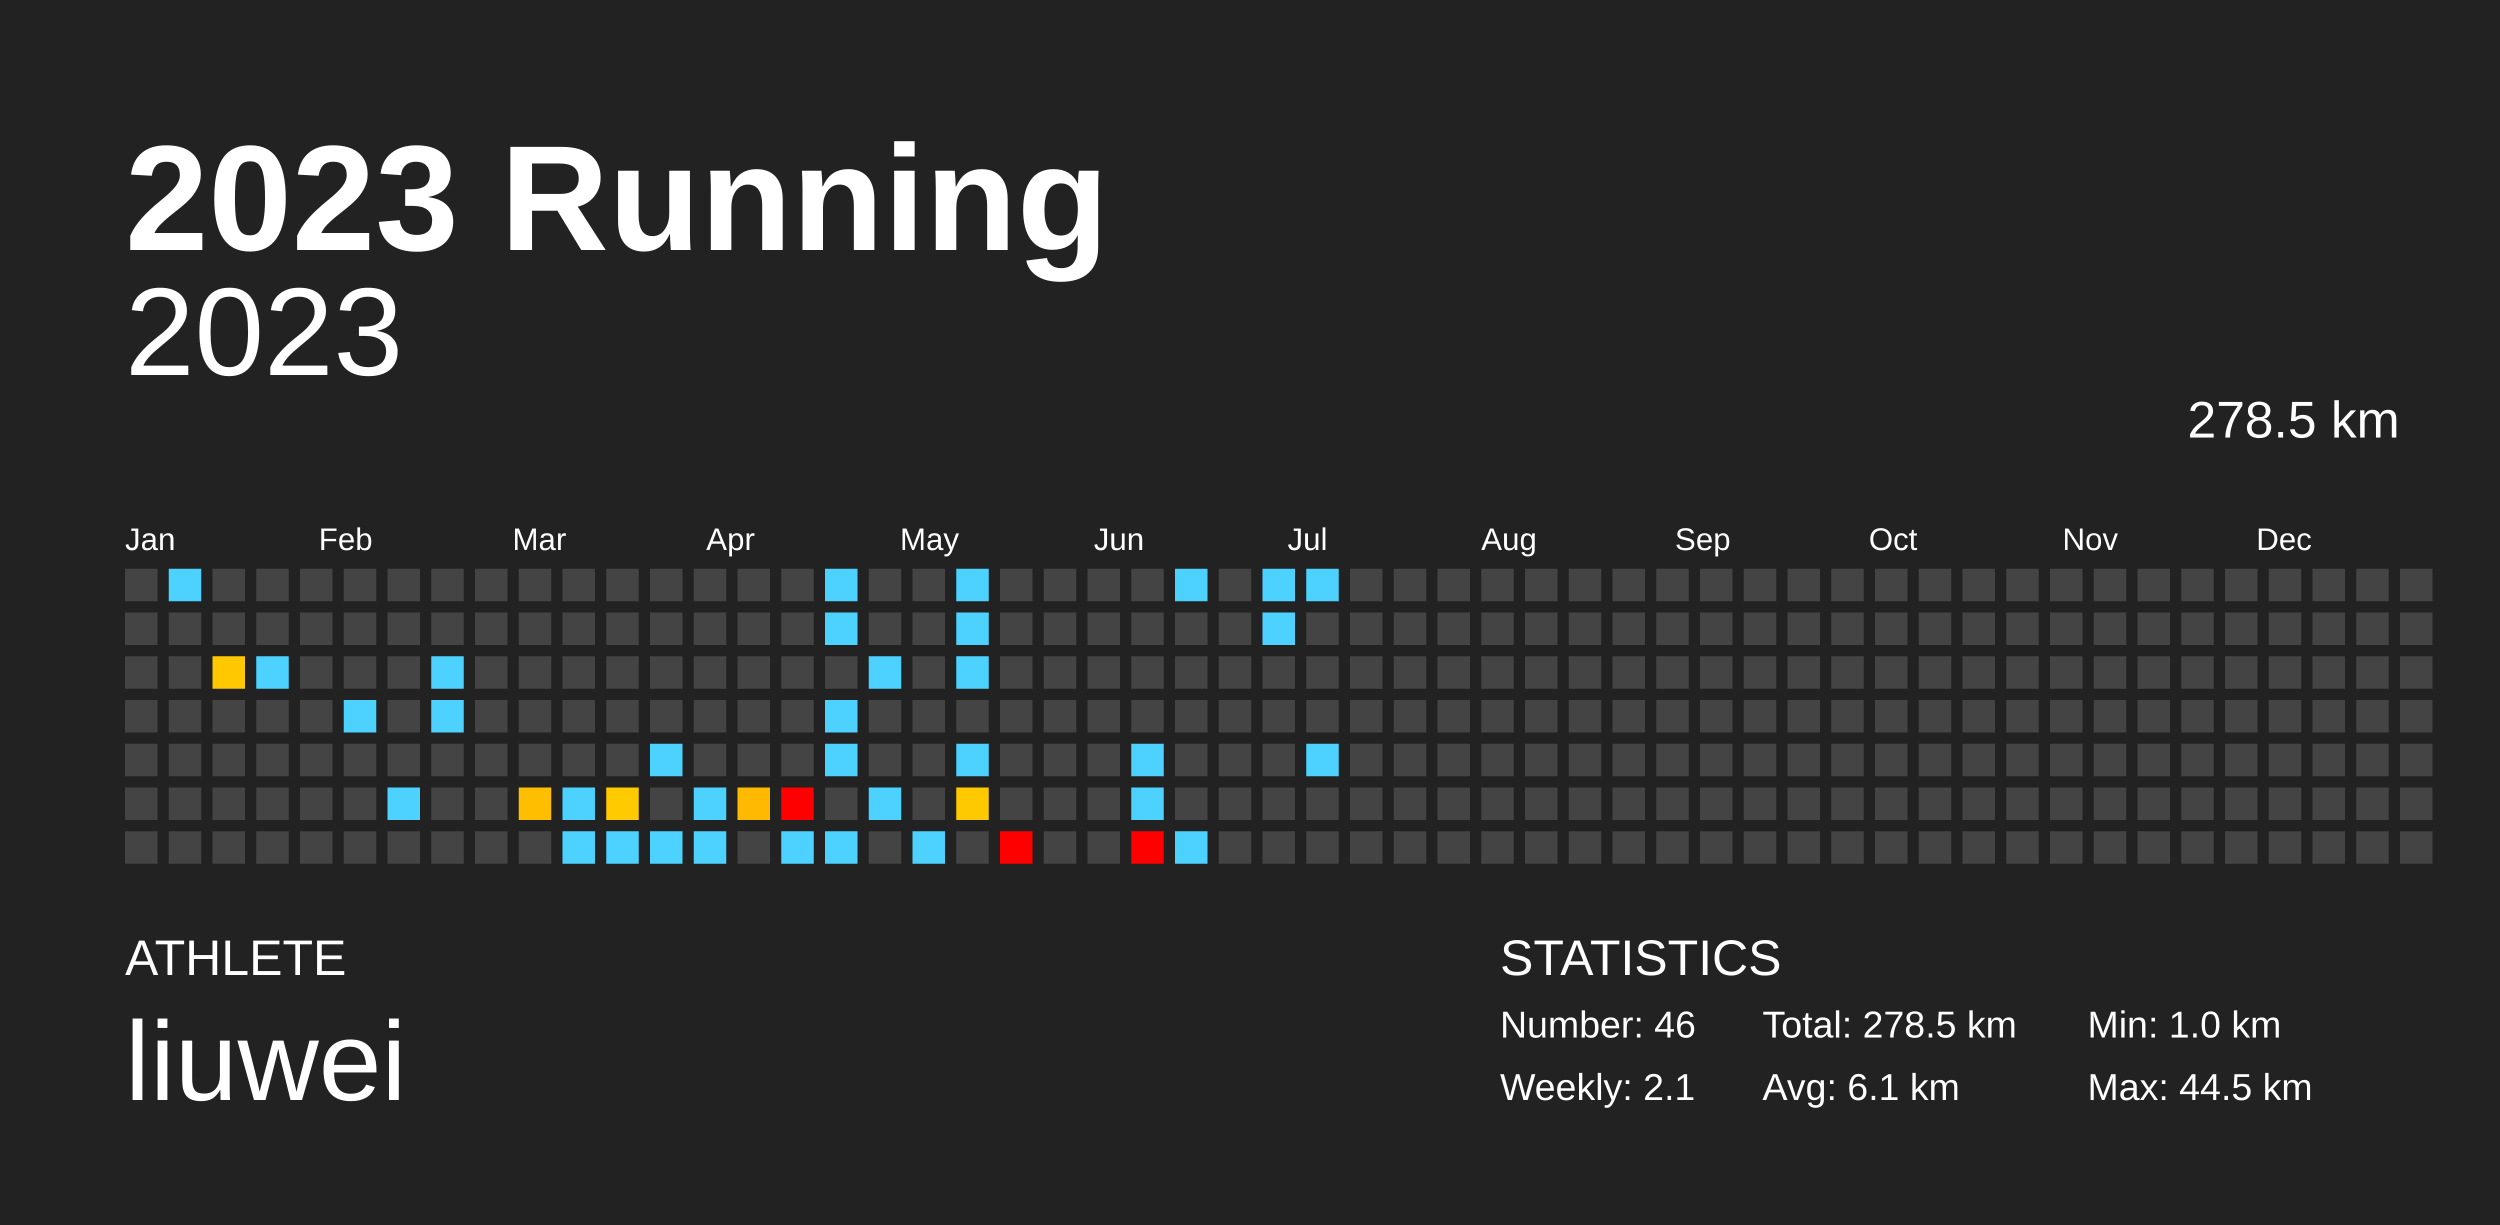
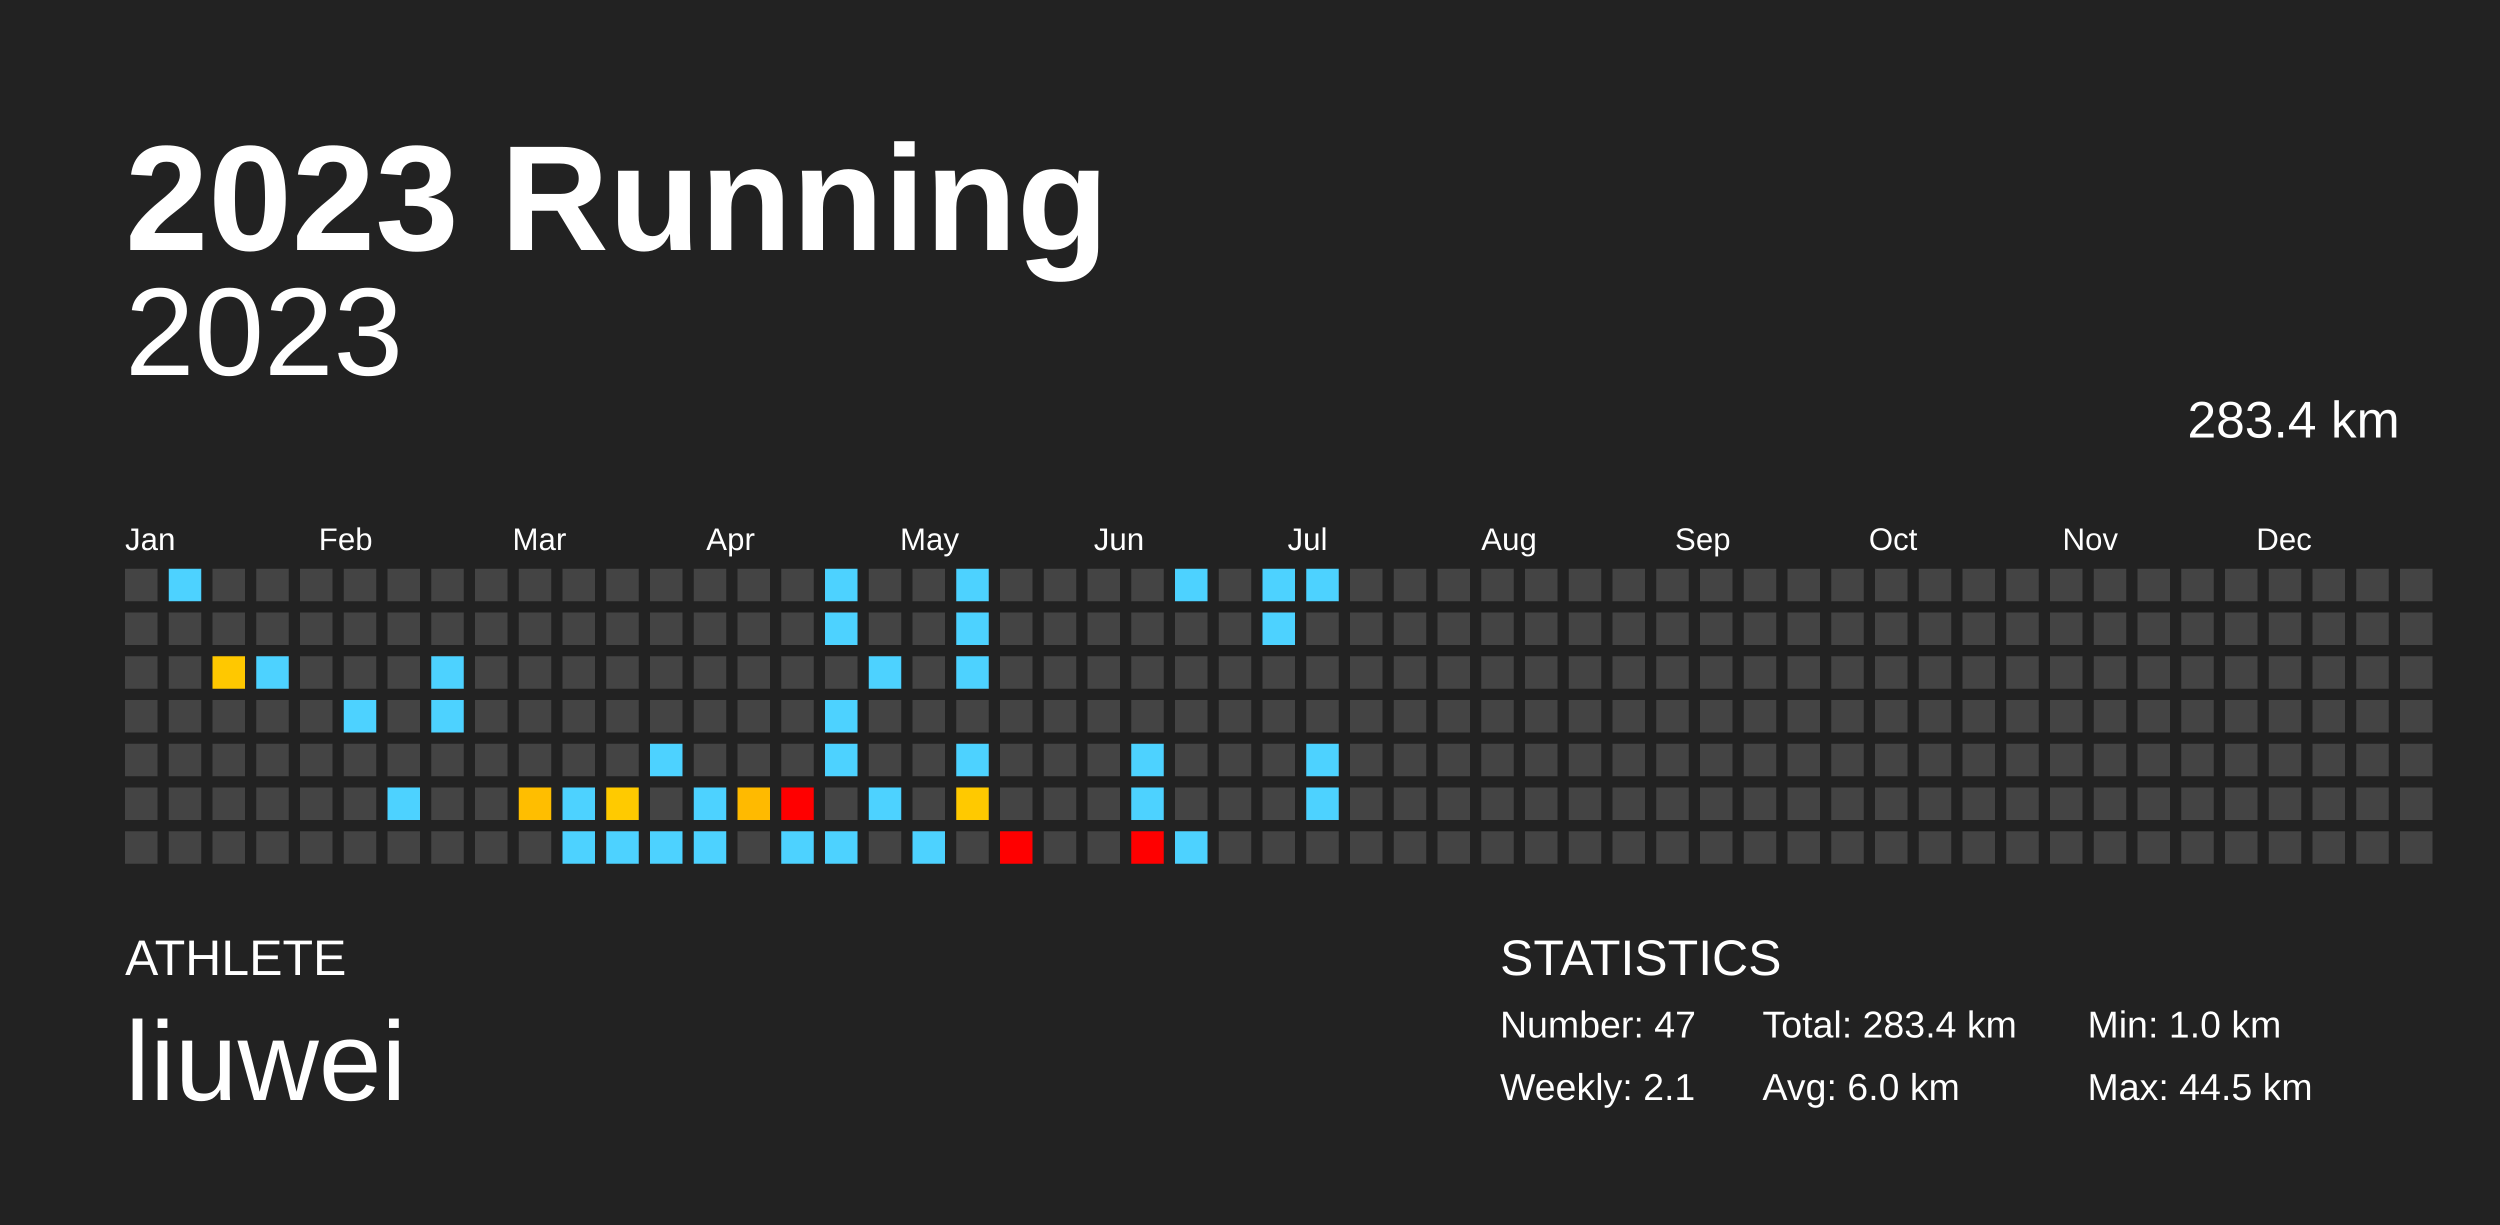
<svg xmlns="http://www.w3.org/2000/svg" baseProfile="full" height="98mm" version="1.1" viewBox="0,0,200,98" width="200mm">
  <defs />
  <rect fill="#222222" height="98" width="200" x="0" y="0" />
  <text fill="#FFFFFF" style="font-size:12px; font-family:Arial; font-weight:bold;" x="10" y="20">2023 Running</text>
  <text fill="#FFFFFF" style="font-size:4px; font-family:Arial" x="10" y="78">ATHLETE</text>
  <text fill="#FFFFFF" style="font-size:9px; font-family:Arial" x="10" y="88">liuwei</text>
  <text fill="#FFFFFF" style="font-size:4px; font-family:Arial" x="120" y="78">STATISTICS</text>
-   <text fill="#FFFFFF" style="font-size:3px; font-family:Arial" x="120" y="83">Number: 46</text>
+   <text fill="#FFFFFF" style="font-size:3px; font-family:Arial" x="120" y="83">Number: 47</text>
  <text fill="#FFFFFF" style="font-size:3px; font-family:Arial" x="120" y="88">Weekly: 2.1</text>
-   <text fill="#FFFFFF" style="font-size:3px; font-family:Arial" x="141" y="83">Total: 278.5 km</text>
-   <text fill="#FFFFFF" style="font-size:3px; font-family:Arial" x="141" y="88">Avg: 6.1 km</text>
+   <text fill="#FFFFFF" style="font-size:3px; font-family:Arial" x="141" y="83">Total: 283.4 km</text>
+   <text fill="#FFFFFF" style="font-size:3px; font-family:Arial" x="141" y="88">Avg: 6.0 km</text>
  <text fill="#FFFFFF" style="font-size:3px; font-family:Arial" x="167" y="83">Min: 1.0 km</text>
  <text fill="#FFFFFF" style="font-size:3px; font-family:Arial" x="167" y="88">Max: 44.5 km</text>
  <text alignment-baseline="hanging" fill="#FFFFFF" style="font-size:10.0px; font-family:Arial;" x="10" y="30">2023</text>
-   <text alignment-baseline="hanging" fill="#FFFFFF" style="font-size:4.125px; font-family:Arial;" x="175" y="35">278.5 km</text>
+   <text alignment-baseline="hanging" fill="#FFFFFF" style="font-size:4.125px; font-family:Arial;" x="175" y="35">283.4 km</text>
  <text fill="#FFFFFF" style="font-size:2.5px; font-family:Arial" x="10.0" y="44">Jan</text>
  <text fill="#FFFFFF" style="font-size:2.5px; font-family:Arial" x="25.5" y="44">Feb</text>
  <text fill="#FFFFFF" style="font-size:2.5px; font-family:Arial" x="41.0" y="44">Mar</text>
  <text fill="#FFFFFF" style="font-size:2.5px; font-family:Arial" x="56.5" y="44">Apr</text>
  <text fill="#FFFFFF" style="font-size:2.5px; font-family:Arial" x="72.0" y="44">May</text>
  <text fill="#FFFFFF" style="font-size:2.5px; font-family:Arial" x="87.5" y="44">Jun</text>
  <text fill="#FFFFFF" style="font-size:2.5px; font-family:Arial" x="103.0" y="44">Jul</text>
  <text fill="#FFFFFF" style="font-size:2.5px; font-family:Arial" x="118.5" y="44">Aug</text>
  <text fill="#FFFFFF" style="font-size:2.5px; font-family:Arial" x="134.0" y="44">Sep</text>
  <text fill="#FFFFFF" style="font-size:2.5px; font-family:Arial" x="149.5" y="44">Oct</text>
  <text fill="#FFFFFF" style="font-size:2.5px; font-family:Arial" x="165.0" y="44">Nov</text>
  <text fill="#FFFFFF" style="font-size:2.5px; font-family:Arial" x="180.5" y="44">Dec</text>
  <rect fill="#444444" height="2.6" width="2.6" x="10.0" y="45.5" />
  <rect fill="#444444" height="2.6" width="2.6" x="10.0" y="49.0" />
  <rect fill="#444444" height="2.6" width="2.6" x="10.0" y="52.5" />
  <rect fill="#444444" height="2.6" width="2.6" x="10.0" y="56.0" />
  <rect fill="#444444" height="2.6" width="2.6" x="10.0" y="59.5" />
  <rect fill="#444444" height="2.6" width="2.6" x="10.0" y="63.0" />
  <rect fill="#444444" height="2.6" width="2.6" x="10.0" y="66.5" />
  <rect fill="#4dd2ff" height="2.6" width="2.6" x="13.5" y="45.5" />
  <rect fill="#444444" height="2.6" width="2.6" x="13.5" y="49.0" />
  <rect fill="#444444" height="2.6" width="2.6" x="13.5" y="52.5" />
  <rect fill="#444444" height="2.6" width="2.6" x="13.5" y="56.0" />
  <rect fill="#444444" height="2.6" width="2.6" x="13.5" y="59.5" />
  <rect fill="#444444" height="2.6" width="2.6" x="13.5" y="63.0" />
  <rect fill="#444444" height="2.6" width="2.6" x="13.5" y="66.5" />
  <rect fill="#444444" height="2.6" width="2.6" x="17.0" y="45.5" />
  <rect fill="#444444" height="2.6" width="2.6" x="17.0" y="49.0" />
  <rect fill="#ffc800" height="2.6" width="2.6" x="17.0" y="52.5" />
  <rect fill="#444444" height="2.6" width="2.6" x="17.0" y="56.0" />
  <rect fill="#444444" height="2.6" width="2.6" x="17.0" y="59.5" />
  <rect fill="#444444" height="2.6" width="2.6" x="17.0" y="63.0" />
  <rect fill="#444444" height="2.6" width="2.6" x="17.0" y="66.5" />
  <rect fill="#444444" height="2.6" width="2.6" x="20.5" y="45.5" />
  <rect fill="#444444" height="2.6" width="2.6" x="20.5" y="49.0" />
  <rect fill="#4dd2ff" height="2.6" width="2.6" x="20.5" y="52.5" />
  <rect fill="#444444" height="2.6" width="2.6" x="20.5" y="56.0" />
  <rect fill="#444444" height="2.6" width="2.6" x="20.5" y="59.5" />
  <rect fill="#444444" height="2.6" width="2.6" x="20.5" y="63.0" />
  <rect fill="#444444" height="2.6" width="2.6" x="20.5" y="66.5" />
  <rect fill="#444444" height="2.6" width="2.6" x="24.0" y="45.5" />
  <rect fill="#444444" height="2.6" width="2.6" x="24.0" y="49.0" />
  <rect fill="#444444" height="2.6" width="2.6" x="24.0" y="52.5" />
  <rect fill="#444444" height="2.6" width="2.6" x="24.0" y="56.0" />
  <rect fill="#444444" height="2.6" width="2.6" x="24.0" y="59.5" />
  <rect fill="#444444" height="2.6" width="2.6" x="24.0" y="63.0" />
  <rect fill="#444444" height="2.6" width="2.6" x="24.0" y="66.5" />
  <rect fill="#444444" height="2.6" width="2.6" x="27.5" y="45.5" />
  <rect fill="#444444" height="2.6" width="2.6" x="27.5" y="49.0" />
  <rect fill="#444444" height="2.6" width="2.6" x="27.5" y="52.5" />
  <rect fill="#4dd2ff" height="2.6" width="2.6" x="27.5" y="56.0" />
  <rect fill="#444444" height="2.6" width="2.6" x="27.5" y="59.5" />
  <rect fill="#444444" height="2.6" width="2.6" x="27.5" y="63.0" />
  <rect fill="#444444" height="2.6" width="2.6" x="27.5" y="66.5" />
  <rect fill="#444444" height="2.6" width="2.6" x="31.0" y="45.5" />
  <rect fill="#444444" height="2.6" width="2.6" x="31.0" y="49.0" />
  <rect fill="#444444" height="2.6" width="2.6" x="31.0" y="52.5" />
  <rect fill="#444444" height="2.6" width="2.6" x="31.0" y="56.0" />
  <rect fill="#444444" height="2.6" width="2.6" x="31.0" y="59.5" />
  <rect fill="#4dd2ff" height="2.6" width="2.6" x="31.0" y="63.0" />
  <rect fill="#444444" height="2.6" width="2.6" x="31.0" y="66.5" />
  <rect fill="#444444" height="2.6" width="2.6" x="34.5" y="45.5" />
  <rect fill="#444444" height="2.6" width="2.6" x="34.5" y="49.0" />
  <rect fill="#4dd2ff" height="2.6" width="2.6" x="34.5" y="52.5" />
  <rect fill="#4dd2ff" height="2.6" width="2.6" x="34.5" y="56.0" />
  <rect fill="#444444" height="2.6" width="2.6" x="34.5" y="59.5" />
  <rect fill="#444444" height="2.6" width="2.6" x="34.5" y="63.0" />
  <rect fill="#444444" height="2.6" width="2.6" x="34.5" y="66.5" />
  <rect fill="#444444" height="2.6" width="2.6" x="38.0" y="45.5" />
  <rect fill="#444444" height="2.6" width="2.6" x="38.0" y="49.0" />
  <rect fill="#444444" height="2.6" width="2.6" x="38.0" y="52.5" />
  <rect fill="#444444" height="2.6" width="2.6" x="38.0" y="56.0" />
  <rect fill="#444444" height="2.6" width="2.6" x="38.0" y="59.5" />
  <rect fill="#444444" height="2.6" width="2.6" x="38.0" y="63.0" />
  <rect fill="#444444" height="2.6" width="2.6" x="38.0" y="66.5" />
  <rect fill="#444444" height="2.6" width="2.6" x="41.5" y="45.5" />
  <rect fill="#444444" height="2.6" width="2.6" x="41.5" y="49.0" />
  <rect fill="#444444" height="2.6" width="2.6" x="41.5" y="52.5" />
  <rect fill="#444444" height="2.6" width="2.6" x="41.5" y="56.0" />
  <rect fill="#444444" height="2.6" width="2.6" x="41.5" y="59.5" />
  <rect fill="#ffbe00" height="2.6" width="2.6" x="41.5" y="63.0" />
  <rect fill="#444444" height="2.6" width="2.6" x="41.5" y="66.5" />
  <rect fill="#444444" height="2.6" width="2.6" x="45.0" y="45.5" />
  <rect fill="#444444" height="2.6" width="2.6" x="45.0" y="49.0" />
  <rect fill="#444444" height="2.6" width="2.6" x="45.0" y="52.5" />
  <rect fill="#444444" height="2.6" width="2.6" x="45.0" y="56.0" />
  <rect fill="#444444" height="2.6" width="2.6" x="45.0" y="59.5" />
  <rect fill="#4dd2ff" height="2.6" width="2.6" x="45.0" y="63.0" />
  <rect fill="#4dd2ff" height="2.6" width="2.6" x="45.0" y="66.5" />
  <rect fill="#444444" height="2.6" width="2.6" x="48.5" y="45.5" />
  <rect fill="#444444" height="2.6" width="2.6" x="48.5" y="49.0" />
  <rect fill="#444444" height="2.6" width="2.6" x="48.5" y="52.5" />
  <rect fill="#444444" height="2.6" width="2.6" x="48.5" y="56.0" />
  <rect fill="#444444" height="2.6" width="2.6" x="48.5" y="59.5" />
  <rect fill="#ffca00" height="2.6" width="2.6" x="48.5" y="63.0" />
  <rect fill="#4dd2ff" height="2.6" width="2.6" x="48.5" y="66.5" />
  <rect fill="#444444" height="2.6" width="2.6" x="52.0" y="45.5" />
  <rect fill="#444444" height="2.6" width="2.6" x="52.0" y="49.0" />
  <rect fill="#444444" height="2.6" width="2.6" x="52.0" y="52.5" />
  <rect fill="#444444" height="2.6" width="2.6" x="52.0" y="56.0" />
  <rect fill="#4dd2ff" height="2.6" width="2.6" x="52.0" y="59.5" />
  <rect fill="#444444" height="2.6" width="2.6" x="52.0" y="63.0" />
  <rect fill="#4dd2ff" height="2.6" width="2.6" x="52.0" y="66.5" />
  <rect fill="#444444" height="2.6" width="2.6" x="55.5" y="45.5" />
  <rect fill="#444444" height="2.6" width="2.6" x="55.5" y="49.0" />
  <rect fill="#444444" height="2.6" width="2.6" x="55.5" y="52.5" />
  <rect fill="#444444" height="2.6" width="2.6" x="55.5" y="56.0" />
  <rect fill="#444444" height="2.6" width="2.6" x="55.5" y="59.5" />
  <rect fill="#4dd2ff" height="2.6" width="2.6" x="55.5" y="63.0" />
  <rect fill="#4dd2ff" height="2.6" width="2.6" x="55.5" y="66.5" />
  <rect fill="#444444" height="2.6" width="2.6" x="59.0" y="45.5" />
  <rect fill="#444444" height="2.6" width="2.6" x="59.0" y="49.0" />
  <rect fill="#444444" height="2.6" width="2.6" x="59.0" y="52.5" />
  <rect fill="#444444" height="2.6" width="2.6" x="59.0" y="56.0" />
  <rect fill="#444444" height="2.6" width="2.6" x="59.0" y="59.5" />
  <rect fill="#ffba00" height="2.6" width="2.6" x="59.0" y="63.0" />
  <rect fill="#444444" height="2.6" width="2.6" x="59.0" y="66.5" />
  <rect fill="#444444" height="2.6" width="2.6" x="62.5" y="45.5" />
  <rect fill="#444444" height="2.6" width="2.6" x="62.5" y="49.0" />
  <rect fill="#444444" height="2.6" width="2.6" x="62.5" y="52.5" />
  <rect fill="#444444" height="2.6" width="2.6" x="62.5" y="56.0" />
  <rect fill="#444444" height="2.6" width="2.6" x="62.5" y="59.5" />
  <rect fill="red" height="2.6" width="2.6" x="62.5" y="63.0" />
  <rect fill="#4dd2ff" height="2.6" width="2.6" x="62.5" y="66.5" />
  <rect fill="#4dd2ff" height="2.6" width="2.6" x="66.0" y="45.5" />
  <rect fill="#4dd2ff" height="2.6" width="2.6" x="66.0" y="49.0" />
  <rect fill="#444444" height="2.6" width="2.6" x="66.0" y="52.5" />
  <rect fill="#4dd2ff" height="2.6" width="2.6" x="66.0" y="56.0" />
  <rect fill="#4dd2ff" height="2.6" width="2.6" x="66.0" y="59.5" />
  <rect fill="#444444" height="2.6" width="2.6" x="66.0" y="63.0" />
  <rect fill="#4dd2ff" height="2.6" width="2.6" x="66.0" y="66.5" />
  <rect fill="#444444" height="2.6" width="2.6" x="69.5" y="45.5" />
  <rect fill="#444444" height="2.6" width="2.6" x="69.5" y="49.0" />
  <rect fill="#4dd2ff" height="2.6" width="2.6" x="69.5" y="52.5" />
  <rect fill="#444444" height="2.6" width="2.6" x="69.5" y="56.0" />
  <rect fill="#444444" height="2.6" width="2.6" x="69.5" y="59.5" />
  <rect fill="#4dd2ff" height="2.6" width="2.6" x="69.5" y="63.0" />
  <rect fill="#444444" height="2.6" width="2.6" x="69.5" y="66.5" />
  <rect fill="#444444" height="2.6" width="2.6" x="73.0" y="45.5" />
  <rect fill="#444444" height="2.6" width="2.6" x="73.0" y="49.0" />
  <rect fill="#444444" height="2.6" width="2.6" x="73.0" y="52.5" />
  <rect fill="#444444" height="2.6" width="2.6" x="73.0" y="56.0" />
  <rect fill="#444444" height="2.6" width="2.6" x="73.0" y="59.5" />
  <rect fill="#444444" height="2.6" width="2.6" x="73.0" y="63.0" />
  <rect fill="#4dd2ff" height="2.6" width="2.6" x="73.0" y="66.5" />
  <rect fill="#4dd2ff" height="2.6" width="2.6" x="76.5" y="45.5" />
  <rect fill="#4dd2ff" height="2.6" width="2.6" x="76.5" y="49.0" />
  <rect fill="#4dd2ff" height="2.6" width="2.6" x="76.5" y="52.5" />
  <rect fill="#444444" height="2.6" width="2.6" x="76.5" y="56.0" />
  <rect fill="#4dd2ff" height="2.6" width="2.6" x="76.5" y="59.5" />
  <rect fill="#ffc900" height="2.6" width="2.6" x="76.5" y="63.0" />
  <rect fill="#444444" height="2.6" width="2.6" x="76.5" y="66.5" />
  <rect fill="#444444" height="2.6" width="2.6" x="80.0" y="45.5" />
  <rect fill="#444444" height="2.6" width="2.6" x="80.0" y="49.0" />
  <rect fill="#444444" height="2.6" width="2.6" x="80.0" y="52.5" />
  <rect fill="#444444" height="2.6" width="2.6" x="80.0" y="56.0" />
  <rect fill="#444444" height="2.6" width="2.6" x="80.0" y="59.5" />
  <rect fill="#444444" height="2.6" width="2.6" x="80.0" y="63.0" />
  <rect fill="red" height="2.6" width="2.6" x="80.0" y="66.5" />
  <rect fill="#444444" height="2.6" width="2.6" x="83.5" y="45.5" />
  <rect fill="#444444" height="2.6" width="2.6" x="83.5" y="49.0" />
  <rect fill="#444444" height="2.6" width="2.6" x="83.5" y="52.5" />
  <rect fill="#444444" height="2.6" width="2.6" x="83.5" y="56.0" />
  <rect fill="#444444" height="2.6" width="2.6" x="83.5" y="59.5" />
  <rect fill="#444444" height="2.6" width="2.6" x="83.5" y="63.0" />
  <rect fill="#444444" height="2.6" width="2.6" x="83.5" y="66.5" />
  <rect fill="#444444" height="2.6" width="2.6" x="87.0" y="45.5" />
  <rect fill="#444444" height="2.6" width="2.6" x="87.0" y="49.0" />
  <rect fill="#444444" height="2.6" width="2.6" x="87.0" y="52.5" />
  <rect fill="#444444" height="2.6" width="2.6" x="87.0" y="56.0" />
  <rect fill="#444444" height="2.6" width="2.6" x="87.0" y="59.5" />
  <rect fill="#444444" height="2.6" width="2.6" x="87.0" y="63.0" />
  <rect fill="#444444" height="2.6" width="2.6" x="87.0" y="66.5" />
  <rect fill="#444444" height="2.6" width="2.6" x="90.5" y="45.5" />
  <rect fill="#444444" height="2.6" width="2.6" x="90.5" y="49.0" />
  <rect fill="#444444" height="2.6" width="2.6" x="90.5" y="52.5" />
  <rect fill="#444444" height="2.6" width="2.6" x="90.5" y="56.0" />
  <rect fill="#4dd2ff" height="2.6" width="2.6" x="90.5" y="59.5" />
  <rect fill="#4dd2ff" height="2.6" width="2.6" x="90.5" y="63.0" />
  <rect fill="red" height="2.6" width="2.6" x="90.5" y="66.5" />
  <rect fill="#4dd2ff" height="2.6" width="2.6" x="94.0" y="45.5" />
  <rect fill="#444444" height="2.6" width="2.6" x="94.0" y="49.0" />
  <rect fill="#444444" height="2.6" width="2.6" x="94.0" y="52.5" />
  <rect fill="#444444" height="2.6" width="2.6" x="94.0" y="56.0" />
  <rect fill="#444444" height="2.6" width="2.6" x="94.0" y="59.5" />
  <rect fill="#444444" height="2.6" width="2.6" x="94.0" y="63.0" />
  <rect fill="#4dd2ff" height="2.6" width="2.6" x="94.0" y="66.5" />
  <rect fill="#444444" height="2.6" width="2.6" x="97.5" y="45.5" />
  <rect fill="#444444" height="2.6" width="2.6" x="97.5" y="49.0" />
  <rect fill="#444444" height="2.6" width="2.6" x="97.5" y="52.5" />
  <rect fill="#444444" height="2.6" width="2.6" x="97.5" y="56.0" />
  <rect fill="#444444" height="2.6" width="2.6" x="97.5" y="59.5" />
  <rect fill="#444444" height="2.6" width="2.6" x="97.5" y="63.0" />
  <rect fill="#444444" height="2.6" width="2.6" x="97.5" y="66.5" />
  <rect fill="#4dd2ff" height="2.6" width="2.6" x="101.0" y="45.5" />
  <rect fill="#4dd2ff" height="2.6" width="2.6" x="101.0" y="49.0" />
  <rect fill="#444444" height="2.6" width="2.6" x="101.0" y="52.5" />
  <rect fill="#444444" height="2.6" width="2.6" x="101.0" y="56.0" />
  <rect fill="#444444" height="2.6" width="2.6" x="101.0" y="59.5" />
  <rect fill="#444444" height="2.6" width="2.6" x="101.0" y="63.0" />
  <rect fill="#444444" height="2.6" width="2.6" x="101.0" y="66.5" />
  <rect fill="#4dd2ff" height="2.6" width="2.6" x="104.5" y="45.5" />
  <rect fill="#444444" height="2.6" width="2.6" x="104.5" y="49.0" />
  <rect fill="#444444" height="2.6" width="2.6" x="104.5" y="52.5" />
  <rect fill="#444444" height="2.6" width="2.6" x="104.5" y="56.0" />
  <rect fill="#4dd2ff" height="2.6" width="2.6" x="104.5" y="59.5" />
-   <rect fill="#444444" height="2.6" width="2.6" x="104.5" y="63.0" />
+   <rect fill="#4dd2ff" height="2.6" width="2.6" x="104.5" y="63.0" />
  <rect fill="#444444" height="2.6" width="2.6" x="104.5" y="66.5" />
  <rect fill="#444444" height="2.6" width="2.6" x="108.0" y="45.5" />
  <rect fill="#444444" height="2.6" width="2.6" x="108.0" y="49.0" />
  <rect fill="#444444" height="2.6" width="2.6" x="108.0" y="52.5" />
  <rect fill="#444444" height="2.6" width="2.6" x="108.0" y="56.0" />
  <rect fill="#444444" height="2.6" width="2.6" x="108.0" y="59.5" />
  <rect fill="#444444" height="2.6" width="2.6" x="108.0" y="63.0" />
  <rect fill="#444444" height="2.6" width="2.6" x="108.0" y="66.5" />
  <rect fill="#444444" height="2.6" width="2.6" x="111.5" y="45.5" />
  <rect fill="#444444" height="2.6" width="2.6" x="111.5" y="49.0" />
  <rect fill="#444444" height="2.6" width="2.6" x="111.5" y="52.5" />
  <rect fill="#444444" height="2.6" width="2.6" x="111.5" y="56.0" />
  <rect fill="#444444" height="2.6" width="2.6" x="111.5" y="59.5" />
  <rect fill="#444444" height="2.6" width="2.6" x="111.5" y="63.0" />
  <rect fill="#444444" height="2.6" width="2.6" x="111.5" y="66.5" />
  <rect fill="#444444" height="2.6" width="2.6" x="115.0" y="45.5" />
  <rect fill="#444444" height="2.6" width="2.6" x="115.0" y="49.0" />
  <rect fill="#444444" height="2.6" width="2.6" x="115.0" y="52.5" />
  <rect fill="#444444" height="2.6" width="2.6" x="115.0" y="56.0" />
  <rect fill="#444444" height="2.6" width="2.6" x="115.0" y="59.5" />
  <rect fill="#444444" height="2.6" width="2.6" x="115.0" y="63.0" />
  <rect fill="#444444" height="2.6" width="2.6" x="115.0" y="66.5" />
  <rect fill="#444444" height="2.6" width="2.6" x="118.5" y="45.5" />
  <rect fill="#444444" height="2.6" width="2.6" x="118.5" y="49.0" />
  <rect fill="#444444" height="2.6" width="2.6" x="118.5" y="52.5" />
  <rect fill="#444444" height="2.6" width="2.6" x="118.5" y="56.0" />
  <rect fill="#444444" height="2.6" width="2.6" x="118.5" y="59.5" />
  <rect fill="#444444" height="2.6" width="2.6" x="118.5" y="63.0" />
  <rect fill="#444444" height="2.6" width="2.6" x="118.5" y="66.5" />
  <rect fill="#444444" height="2.6" width="2.6" x="122.0" y="45.5" />
  <rect fill="#444444" height="2.6" width="2.6" x="122.0" y="49.0" />
  <rect fill="#444444" height="2.6" width="2.6" x="122.0" y="52.5" />
  <rect fill="#444444" height="2.6" width="2.6" x="122.0" y="56.0" />
  <rect fill="#444444" height="2.6" width="2.6" x="122.0" y="59.5" />
  <rect fill="#444444" height="2.6" width="2.6" x="122.0" y="63.0" />
  <rect fill="#444444" height="2.6" width="2.6" x="122.0" y="66.5" />
  <rect fill="#444444" height="2.6" width="2.6" x="125.5" y="45.5" />
  <rect fill="#444444" height="2.6" width="2.6" x="125.5" y="49.0" />
  <rect fill="#444444" height="2.6" width="2.6" x="125.5" y="52.5" />
  <rect fill="#444444" height="2.6" width="2.6" x="125.5" y="56.0" />
  <rect fill="#444444" height="2.6" width="2.6" x="125.5" y="59.5" />
  <rect fill="#444444" height="2.6" width="2.6" x="125.5" y="63.0" />
  <rect fill="#444444" height="2.6" width="2.6" x="125.5" y="66.5" />
  <rect fill="#444444" height="2.6" width="2.6" x="129.0" y="45.5" />
  <rect fill="#444444" height="2.6" width="2.6" x="129.0" y="49.0" />
  <rect fill="#444444" height="2.6" width="2.6" x="129.0" y="52.5" />
  <rect fill="#444444" height="2.6" width="2.6" x="129.0" y="56.0" />
  <rect fill="#444444" height="2.6" width="2.6" x="129.0" y="59.5" />
  <rect fill="#444444" height="2.6" width="2.6" x="129.0" y="63.0" />
  <rect fill="#444444" height="2.6" width="2.6" x="129.0" y="66.5" />
  <rect fill="#444444" height="2.6" width="2.6" x="132.5" y="45.5" />
  <rect fill="#444444" height="2.6" width="2.6" x="132.5" y="49.0" />
  <rect fill="#444444" height="2.6" width="2.6" x="132.5" y="52.5" />
  <rect fill="#444444" height="2.6" width="2.6" x="132.5" y="56.0" />
  <rect fill="#444444" height="2.6" width="2.6" x="132.5" y="59.5" />
  <rect fill="#444444" height="2.6" width="2.6" x="132.5" y="63.0" />
  <rect fill="#444444" height="2.6" width="2.6" x="132.5" y="66.5" />
  <rect fill="#444444" height="2.6" width="2.6" x="136.0" y="45.5" />
  <rect fill="#444444" height="2.6" width="2.6" x="136.0" y="49.0" />
  <rect fill="#444444" height="2.6" width="2.6" x="136.0" y="52.5" />
  <rect fill="#444444" height="2.6" width="2.6" x="136.0" y="56.0" />
  <rect fill="#444444" height="2.6" width="2.6" x="136.0" y="59.5" />
  <rect fill="#444444" height="2.6" width="2.6" x="136.0" y="63.0" />
  <rect fill="#444444" height="2.6" width="2.6" x="136.0" y="66.5" />
  <rect fill="#444444" height="2.6" width="2.6" x="139.5" y="45.5" />
  <rect fill="#444444" height="2.6" width="2.6" x="139.5" y="49.0" />
  <rect fill="#444444" height="2.6" width="2.6" x="139.5" y="52.5" />
  <rect fill="#444444" height="2.6" width="2.6" x="139.5" y="56.0" />
  <rect fill="#444444" height="2.6" width="2.6" x="139.5" y="59.5" />
  <rect fill="#444444" height="2.6" width="2.6" x="139.5" y="63.0" />
  <rect fill="#444444" height="2.6" width="2.6" x="139.5" y="66.5" />
  <rect fill="#444444" height="2.6" width="2.6" x="143.0" y="45.5" />
  <rect fill="#444444" height="2.6" width="2.6" x="143.0" y="49.0" />
  <rect fill="#444444" height="2.6" width="2.6" x="143.0" y="52.5" />
  <rect fill="#444444" height="2.6" width="2.6" x="143.0" y="56.0" />
  <rect fill="#444444" height="2.6" width="2.6" x="143.0" y="59.5" />
  <rect fill="#444444" height="2.6" width="2.6" x="143.0" y="63.0" />
  <rect fill="#444444" height="2.6" width="2.6" x="143.0" y="66.5" />
  <rect fill="#444444" height="2.6" width="2.6" x="146.5" y="45.5" />
  <rect fill="#444444" height="2.6" width="2.6" x="146.5" y="49.0" />
  <rect fill="#444444" height="2.6" width="2.6" x="146.5" y="52.5" />
  <rect fill="#444444" height="2.6" width="2.6" x="146.5" y="56.0" />
  <rect fill="#444444" height="2.6" width="2.6" x="146.5" y="59.5" />
  <rect fill="#444444" height="2.6" width="2.6" x="146.5" y="63.0" />
  <rect fill="#444444" height="2.6" width="2.6" x="146.5" y="66.5" />
  <rect fill="#444444" height="2.6" width="2.6" x="150.0" y="45.5" />
  <rect fill="#444444" height="2.6" width="2.6" x="150.0" y="49.0" />
  <rect fill="#444444" height="2.6" width="2.6" x="150.0" y="52.5" />
  <rect fill="#444444" height="2.6" width="2.6" x="150.0" y="56.0" />
  <rect fill="#444444" height="2.6" width="2.6" x="150.0" y="59.5" />
  <rect fill="#444444" height="2.6" width="2.6" x="150.0" y="63.0" />
  <rect fill="#444444" height="2.6" width="2.6" x="150.0" y="66.5" />
  <rect fill="#444444" height="2.6" width="2.6" x="153.5" y="45.5" />
  <rect fill="#444444" height="2.6" width="2.6" x="153.5" y="49.0" />
  <rect fill="#444444" height="2.6" width="2.6" x="153.5" y="52.5" />
  <rect fill="#444444" height="2.6" width="2.6" x="153.5" y="56.0" />
  <rect fill="#444444" height="2.6" width="2.6" x="153.5" y="59.5" />
  <rect fill="#444444" height="2.6" width="2.6" x="153.5" y="63.0" />
  <rect fill="#444444" height="2.6" width="2.6" x="153.5" y="66.5" />
  <rect fill="#444444" height="2.6" width="2.6" x="157.0" y="45.5" />
  <rect fill="#444444" height="2.6" width="2.6" x="157.0" y="49.0" />
  <rect fill="#444444" height="2.6" width="2.6" x="157.0" y="52.5" />
  <rect fill="#444444" height="2.6" width="2.6" x="157.0" y="56.0" />
  <rect fill="#444444" height="2.6" width="2.6" x="157.0" y="59.5" />
  <rect fill="#444444" height="2.6" width="2.6" x="157.0" y="63.0" />
  <rect fill="#444444" height="2.6" width="2.6" x="157.0" y="66.5" />
  <rect fill="#444444" height="2.6" width="2.6" x="160.5" y="45.5" />
  <rect fill="#444444" height="2.6" width="2.6" x="160.5" y="49.0" />
  <rect fill="#444444" height="2.6" width="2.6" x="160.5" y="52.5" />
  <rect fill="#444444" height="2.6" width="2.6" x="160.5" y="56.0" />
  <rect fill="#444444" height="2.6" width="2.6" x="160.5" y="59.5" />
  <rect fill="#444444" height="2.6" width="2.6" x="160.5" y="63.0" />
  <rect fill="#444444" height="2.6" width="2.6" x="160.5" y="66.5" />
  <rect fill="#444444" height="2.6" width="2.6" x="164.0" y="45.5" />
  <rect fill="#444444" height="2.6" width="2.6" x="164.0" y="49.0" />
  <rect fill="#444444" height="2.6" width="2.6" x="164.0" y="52.5" />
  <rect fill="#444444" height="2.6" width="2.6" x="164.0" y="56.0" />
  <rect fill="#444444" height="2.6" width="2.6" x="164.0" y="59.5" />
  <rect fill="#444444" height="2.6" width="2.6" x="164.0" y="63.0" />
  <rect fill="#444444" height="2.6" width="2.6" x="164.0" y="66.5" />
  <rect fill="#444444" height="2.6" width="2.6" x="167.5" y="45.5" />
  <rect fill="#444444" height="2.6" width="2.6" x="167.5" y="49.0" />
  <rect fill="#444444" height="2.6" width="2.6" x="167.5" y="52.5" />
  <rect fill="#444444" height="2.6" width="2.6" x="167.5" y="56.0" />
  <rect fill="#444444" height="2.6" width="2.6" x="167.5" y="59.5" />
  <rect fill="#444444" height="2.6" width="2.6" x="167.5" y="63.0" />
  <rect fill="#444444" height="2.6" width="2.6" x="167.5" y="66.5" />
  <rect fill="#444444" height="2.6" width="2.6" x="171.0" y="45.5" />
  <rect fill="#444444" height="2.6" width="2.6" x="171.0" y="49.0" />
  <rect fill="#444444" height="2.6" width="2.6" x="171.0" y="52.5" />
  <rect fill="#444444" height="2.6" width="2.6" x="171.0" y="56.0" />
  <rect fill="#444444" height="2.6" width="2.6" x="171.0" y="59.5" />
  <rect fill="#444444" height="2.6" width="2.6" x="171.0" y="63.0" />
  <rect fill="#444444" height="2.6" width="2.6" x="171.0" y="66.5" />
  <rect fill="#444444" height="2.6" width="2.6" x="174.5" y="45.5" />
  <rect fill="#444444" height="2.6" width="2.6" x="174.5" y="49.0" />
  <rect fill="#444444" height="2.6" width="2.6" x="174.5" y="52.5" />
  <rect fill="#444444" height="2.6" width="2.6" x="174.5" y="56.0" />
  <rect fill="#444444" height="2.6" width="2.6" x="174.5" y="59.5" />
  <rect fill="#444444" height="2.6" width="2.6" x="174.5" y="63.0" />
  <rect fill="#444444" height="2.6" width="2.6" x="174.5" y="66.5" />
  <rect fill="#444444" height="2.6" width="2.6" x="178.0" y="45.5" />
  <rect fill="#444444" height="2.6" width="2.6" x="178.0" y="49.0" />
  <rect fill="#444444" height="2.6" width="2.6" x="178.0" y="52.5" />
  <rect fill="#444444" height="2.6" width="2.6" x="178.0" y="56.0" />
  <rect fill="#444444" height="2.6" width="2.6" x="178.0" y="59.5" />
  <rect fill="#444444" height="2.6" width="2.6" x="178.0" y="63.0" />
  <rect fill="#444444" height="2.6" width="2.6" x="178.0" y="66.5" />
  <rect fill="#444444" height="2.6" width="2.6" x="181.5" y="45.5" />
  <rect fill="#444444" height="2.6" width="2.6" x="181.5" y="49.0" />
  <rect fill="#444444" height="2.6" width="2.6" x="181.5" y="52.5" />
  <rect fill="#444444" height="2.6" width="2.6" x="181.5" y="56.0" />
  <rect fill="#444444" height="2.6" width="2.6" x="181.5" y="59.5" />
  <rect fill="#444444" height="2.6" width="2.6" x="181.5" y="63.0" />
  <rect fill="#444444" height="2.6" width="2.6" x="181.5" y="66.5" />
  <rect fill="#444444" height="2.6" width="2.6" x="185.0" y="45.5" />
  <rect fill="#444444" height="2.6" width="2.6" x="185.0" y="49.0" />
  <rect fill="#444444" height="2.6" width="2.6" x="185.0" y="52.5" />
  <rect fill="#444444" height="2.6" width="2.6" x="185.0" y="56.0" />
  <rect fill="#444444" height="2.6" width="2.6" x="185.0" y="59.5" />
  <rect fill="#444444" height="2.6" width="2.6" x="185.0" y="63.0" />
  <rect fill="#444444" height="2.6" width="2.6" x="185.0" y="66.5" />
  <rect fill="#444444" height="2.6" width="2.6" x="188.5" y="45.5" />
  <rect fill="#444444" height="2.6" width="2.6" x="188.5" y="49.0" />
  <rect fill="#444444" height="2.6" width="2.6" x="188.5" y="52.5" />
  <rect fill="#444444" height="2.6" width="2.6" x="188.5" y="56.0" />
  <rect fill="#444444" height="2.6" width="2.6" x="188.5" y="59.5" />
  <rect fill="#444444" height="2.6" width="2.6" x="188.5" y="63.0" />
  <rect fill="#444444" height="2.6" width="2.6" x="188.5" y="66.5" />
  <rect fill="#444444" height="2.6" width="2.6" x="192.0" y="45.5" />
  <rect fill="#444444" height="2.6" width="2.6" x="192.0" y="49.0" />
  <rect fill="#444444" height="2.6" width="2.6" x="192.0" y="52.5" />
  <rect fill="#444444" height="2.6" width="2.6" x="192.0" y="56.0" />
  <rect fill="#444444" height="2.6" width="2.6" x="192.0" y="59.5" />
  <rect fill="#444444" height="2.6" width="2.6" x="192.0" y="63.0" />
  <rect fill="#444444" height="2.6" width="2.6" x="192.0" y="66.5" />
</svg>
